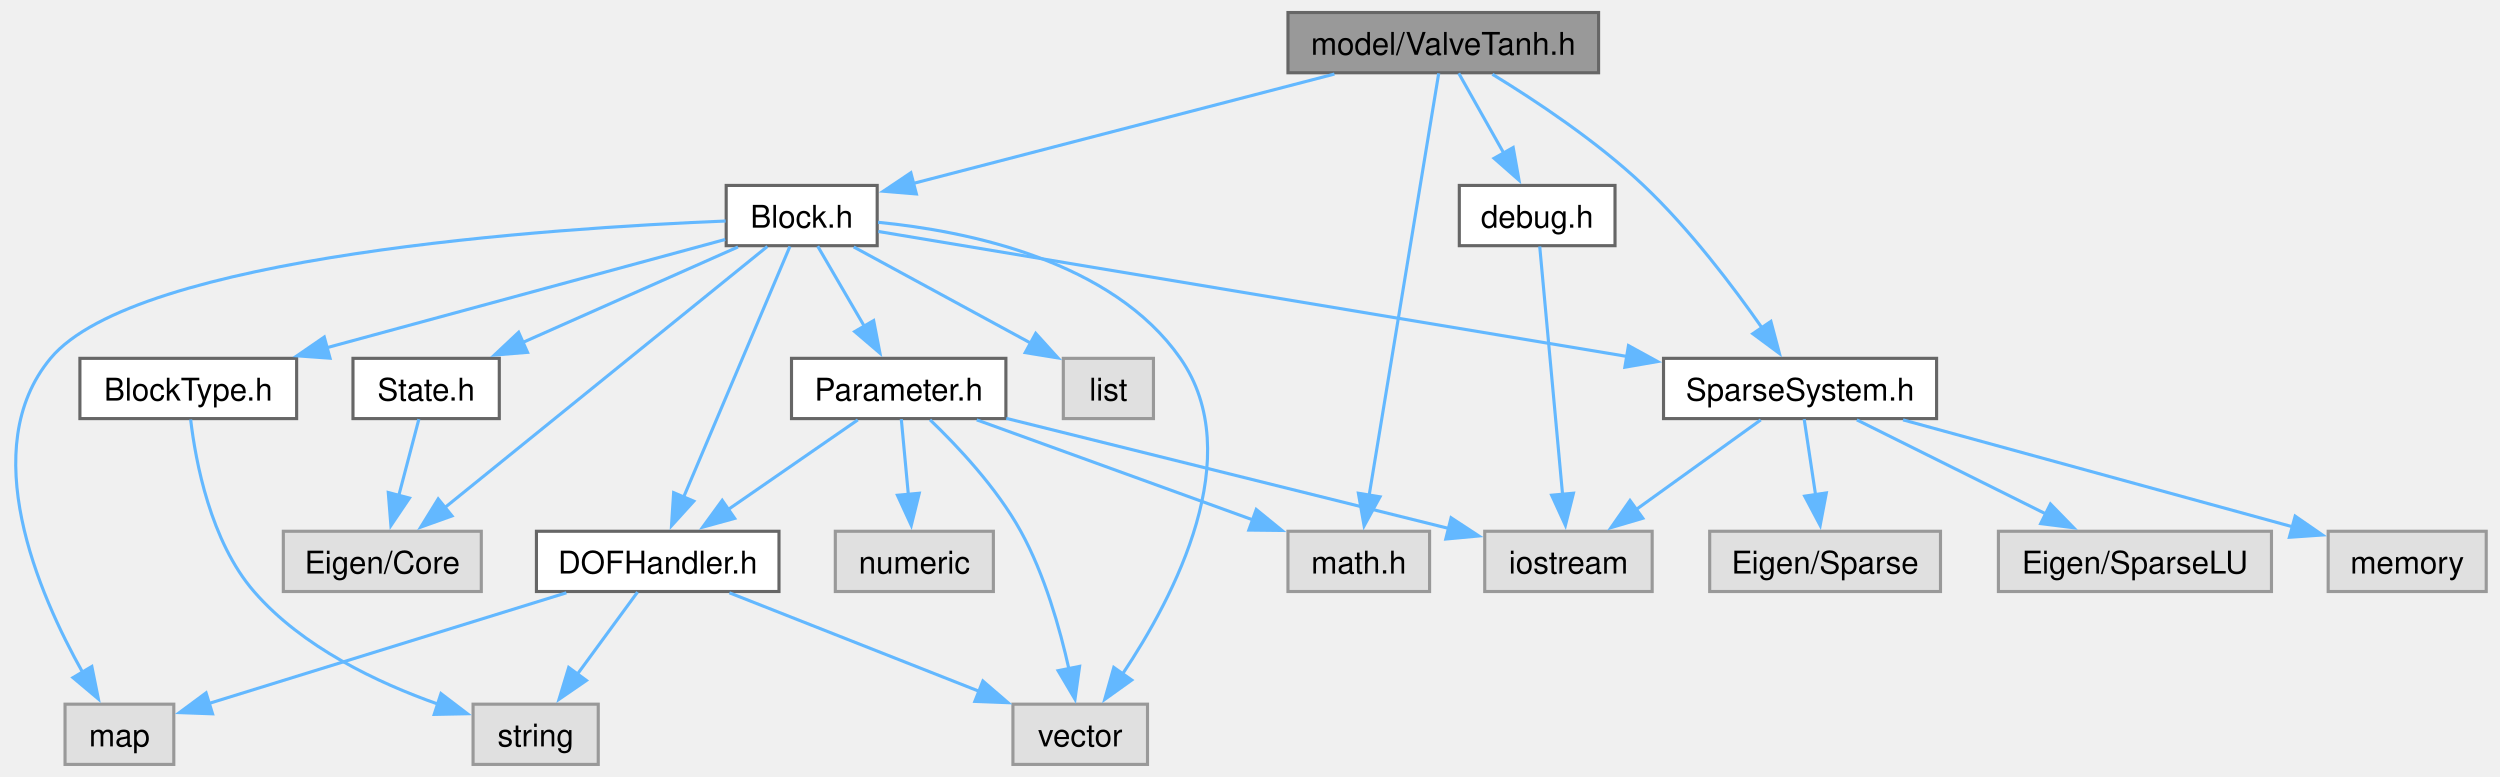
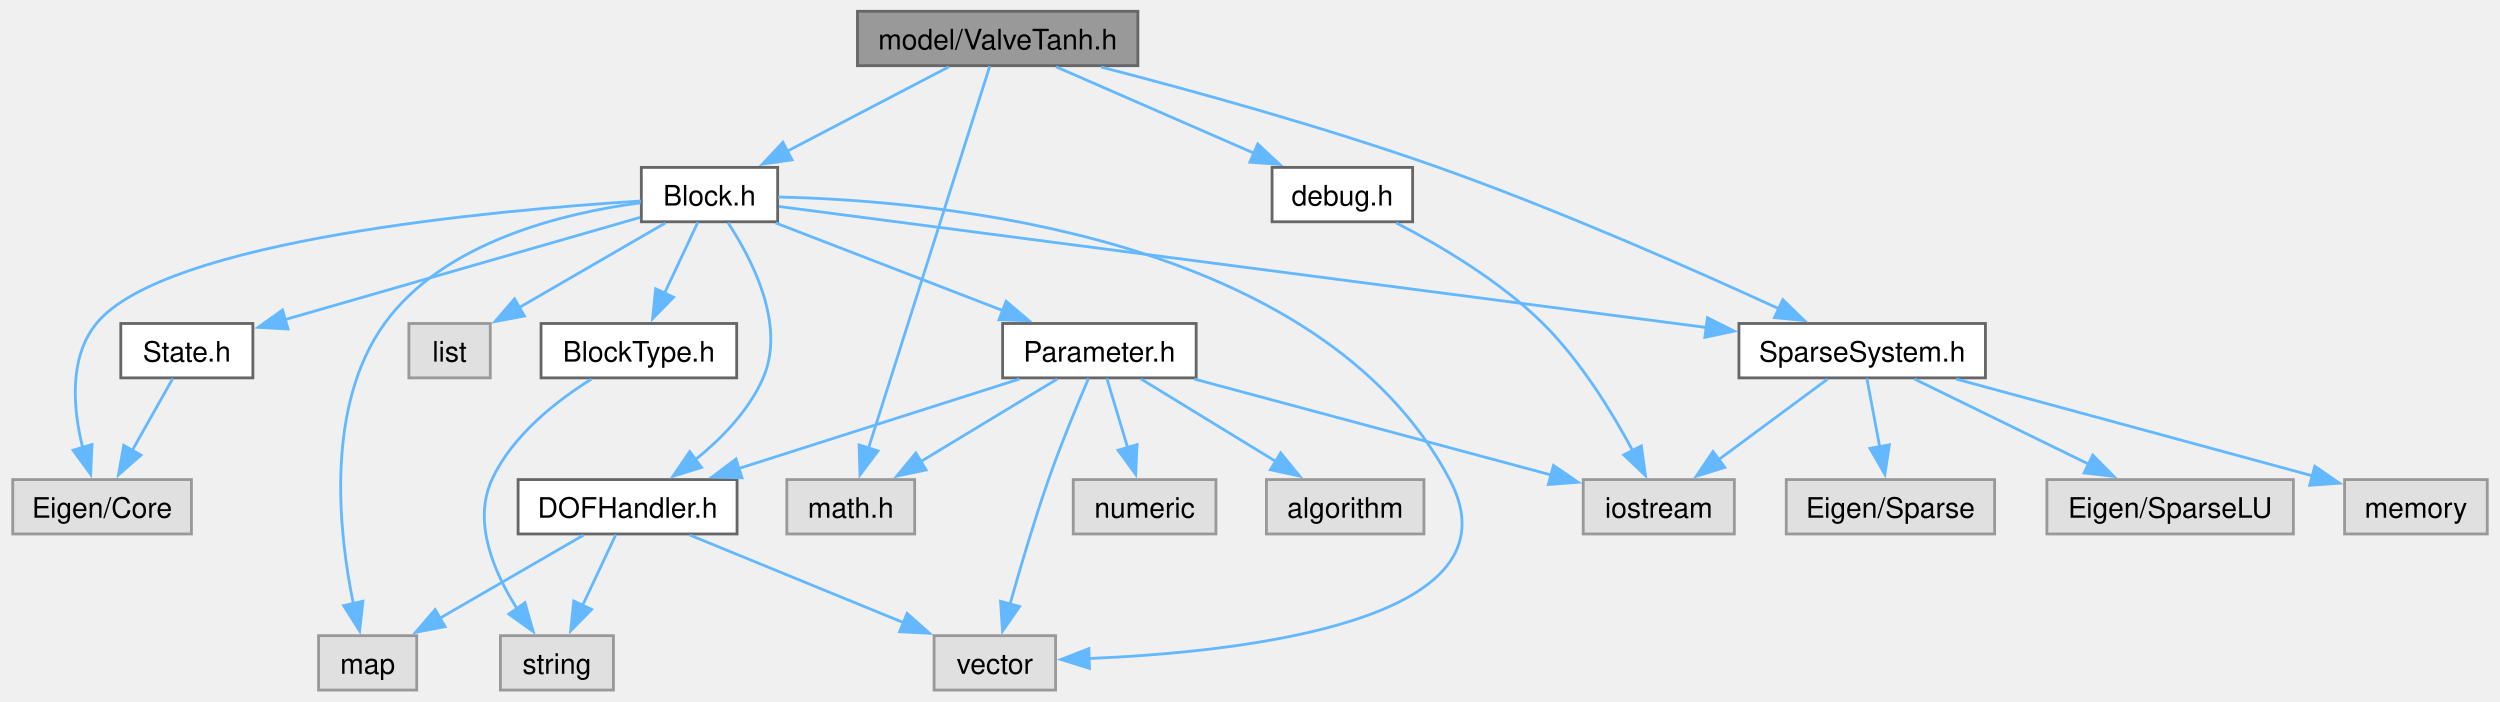
- <svg xmlns="http://www.w3.org/2000/svg" xmlns:xlink="http://www.w3.org/1999/xlink" width="798pt" height="248pt" viewBox="0.00 0.00 798.00 248.25">
+ <svg xmlns="http://www.w3.org/2000/svg" xmlns:xlink="http://www.w3.org/1999/xlink" width="884pt" height="248pt" viewBox="0.00 0.00 883.88 248.25">
  <g id="graph0" class="graph" transform="scale(1 1) rotate(0) translate(4 244.25)">
    <g id="Node000001" class="node">
      <g id="a_Node000001">
        <a xlink:title="model::ValveTanh source file">
-           <polygon fill="#999999" stroke="#666666" points="506.38,-240.25 407.13,-240.25 407.13,-221 506.38,-221 506.38,-240.25" />
-           <text text-anchor="middle" x="456.75" y="-226.75" font-family="Helvetica,sans-Serif" font-size="10.00">model/ValveTanh.h</text>
+           <polygon fill="#999999" stroke="#666666" points="398.25,-240.25 299,-240.25 299,-221 398.25,-221 398.25,-240.25" />
+           <text text-anchor="middle" x="348.62" y="-226.75" font-family="Helvetica,sans-Serif" font-size="10.00">model/ValveTanh.h</text>
        </a>
      </g>
    </g>
    <g id="Node000002" class="node">
      <g id="a_Node000002">
        <a xlink:title=" ">
-           <polygon fill="#e0e0e0" stroke="#999999" points="452.38,-74.5 407.13,-74.5 407.13,-55.25 452.38,-55.25 452.38,-74.5" />
-           <text text-anchor="middle" x="429.75" y="-61" font-family="Helvetica,sans-Serif" font-size="10.00">math.h</text>
+           <polygon fill="#e0e0e0" stroke="#999999" points="319.25,-74.5 274,-74.5 274,-55.25 319.25,-55.25 319.25,-74.5" />
+           <text text-anchor="middle" x="296.62" y="-61" font-family="Helvetica,sans-Serif" font-size="10.00">math.h</text>
        </a>
      </g>
    </g>
    <g id="edge1_Node000001_Node000002" class="edge">
      <g id="a_edge1_Node000001_Node000002">
        <a xlink:title=" ">
-           <path fill="none" stroke="#63b8ff" d="M455.3,-220.82C451.11,-195.39 438.9,-121.35 433.01,-85.62" />
-           <polygon fill="#63b8ff" stroke="#63b8ff" points="436.54,-85.51 431.46,-76.22 429.63,-86.65 436.54,-85.51" />
+           <path fill="none" stroke="#63b8ff" d="M345.83,-220.82C337.75,-195.39 314.24,-121.35 302.9,-85.62" />
+           <polygon fill="#63b8ff" stroke="#63b8ff" points="306.26,-84.64 299.89,-76.16 299.58,-86.76 306.26,-84.64" />
        </a>
      </g>
    </g>
    <g id="Node000003" class="node">
      <g id="a_Node000003">
        <a xlink:href="_block_8h.html" target="_top" xlink:title="model::Block source file">
-           <polygon fill="white" stroke="#666666" points="275.88,-185 227.63,-185 227.63,-165.75 275.88,-165.75 275.88,-185" />
-           <text text-anchor="middle" x="251.75" y="-171.5" font-family="Helvetica,sans-Serif" font-size="10.00">Block.h</text>
+           <polygon fill="white" stroke="#666666" points="270.75,-185 222.5,-185 222.5,-165.75 270.75,-165.75 270.75,-185" />
+           <text text-anchor="middle" x="246.62" y="-171.5" font-family="Helvetica,sans-Serif" font-size="10.00">Block.h</text>
        </a>
      </g>
    </g>
    <g id="edge2_Node000001_Node000003" class="edge">
      <g id="a_edge2_Node000001_Node000003">
        <a xlink:title=" ">
-           <path fill="none" stroke="#63b8ff" d="M421.98,-220.59C384.5,-210.86 325.16,-195.44 287.36,-185.63" />
-           <polygon fill="#63b8ff" stroke="#63b8ff" points="288.4,-182.28 277.84,-183.15 286.64,-189.05 288.4,-182.28" />
-         </a>
-       </g>
-     </g>
-     <g id="Node000014" class="node">
-       <g id="a_Node000014">
+           <path fill="none" stroke="#63b8ff" d="M331.32,-220.59C315.64,-212.41 292.27,-200.21 274.05,-190.69" />
+           <polygon fill="#63b8ff" stroke="#63b8ff" points="275.84,-187.68 265.35,-186.15 272.6,-193.88 275.84,-187.68" />
+         </a>
+       </g>
+     </g>
+     <g id="Node000015" class="node">
+       <g id="a_Node000015">
        <a xlink:href="_sparse_system_8h.html" target="_top" xlink:title="SparseSystem source file.">
-           <polygon fill="white" stroke="#666666" points="614.38,-129.75 527.13,-129.75 527.13,-110.5 614.38,-110.5 614.38,-129.75" />
-           <text text-anchor="middle" x="570.75" y="-116.25" font-family="Helvetica,sans-Serif" font-size="10.00">SparseSystem.h</text>
-         </a>
-       </g>
-     </g>
-     <g id="edge26_Node000001_Node000014" class="edge">
-       <g id="a_edge26_Node000001_Node000014">
-         <a xlink:title=" ">
-           <path fill="none" stroke="#63b8ff" d="M472.45,-220.52C486.04,-212.23 505.8,-199.15 520.75,-185 535.42,-171.12 549.35,-152.74 558.76,-139.26" />
-           <polygon fill="#63b8ff" stroke="#63b8ff" points="561.44,-141.55 564.16,-131.32 555.65,-137.62 561.44,-141.55" />
-         </a>
-       </g>
-     </g>
-     <g id="Node000019" class="node">
-       <g id="a_Node000019">
+           <polygon fill="white" stroke="#666666" points="698.25,-129.75 611,-129.75 611,-110.5 698.25,-110.5 698.25,-129.75" />
+           <text text-anchor="middle" x="654.62" y="-116.25" font-family="Helvetica,sans-Serif" font-size="10.00">SparseSystem.h</text>
+         </a>
+       </g>
+     </g>
+     <g id="edge27_Node000001_Node000015" class="edge">
+       <g id="a_edge27_Node000001_Node000015">
+         <a xlink:title=" ">
+           <path fill="none" stroke="#63b8ff" d="M385.28,-220.51C417.15,-212.27 464.4,-199.26 504.62,-185 547.39,-169.84 595.42,-148.62 625.35,-134.87" />
+           <polygon fill="#63b8ff" stroke="#63b8ff" points="626.53,-138.18 634.14,-130.81 623.59,-131.83 626.53,-138.18" />
+         </a>
+       </g>
+     </g>
+     <g id="Node000020" class="node">
+       <g id="a_Node000020">
        <a xlink:href="debug_8h.html" target="_top" xlink:title="DEBUG_MSG source file.">
-           <polygon fill="white" stroke="#666666" points="511.63,-185 461.88,-185 461.88,-165.75 511.63,-165.75 511.63,-185" />
-           <text text-anchor="middle" x="486.75" y="-171.5" font-family="Helvetica,sans-Serif" font-size="10.00">debug.h</text>
-         </a>
-       </g>
-     </g>
-     <g id="edge27_Node000001_Node000019" class="edge">
-       <g id="a_edge27_Node000001_Node000019">
-         <a xlink:title=" ">
-           <path fill="none" stroke="#63b8ff" d="M461.7,-220.83C465.63,-213.86 471.26,-203.87 476.19,-195.12" />
-           <polygon fill="#63b8ff" stroke="#63b8ff" points="479.09,-197.11 480.95,-186.68 472.99,-193.67 479.09,-197.11" />
+           <polygon fill="white" stroke="#666666" points="495.5,-185 445.75,-185 445.75,-165.75 495.5,-165.75 495.5,-185" />
+           <text text-anchor="middle" x="470.62" y="-171.5" font-family="Helvetica,sans-Serif" font-size="10.00">debug.h</text>
+         </a>
+       </g>
+     </g>
+     <g id="edge28_Node000001_Node000020" class="edge">
+       <g id="a_edge28_Node000001_Node000020">
+         <a xlink:title=" ">
+           <path fill="none" stroke="#63b8ff" d="M369.32,-220.59C388.51,-212.22 417.34,-199.63 439.34,-190.03" />
+           <polygon fill="#63b8ff" stroke="#63b8ff" points="440.68,-193.27 448.44,-186.06 437.88,-186.85 440.68,-193.27" />
        </a>
      </g>
    </g>
    <g id="Node000004" class="node">
      <g id="a_Node000004">
        <a xlink:title=" ">
-           <polygon fill="#e0e0e0" stroke="#999999" points="149.38,-74.5 86.13,-74.5 86.13,-55.25 149.38,-55.25 149.38,-74.5" />
-           <text text-anchor="middle" x="117.75" y="-61" font-family="Helvetica,sans-Serif" font-size="10.00">Eigen/Core</text>
+           <polygon fill="#e0e0e0" stroke="#999999" points="63.25,-74.5 0,-74.5 0,-55.25 63.25,-55.25 63.25,-74.5" />
+           <text text-anchor="middle" x="31.62" y="-61" font-family="Helvetica,sans-Serif" font-size="10.00">Eigen/Core</text>
        </a>
      </g>
    </g>
    <g id="edge3_Node000003_Node000004" class="edge">
      <g id="a_edge3_Node000003_Node000004">
        <a xlink:title=" ">
-           <path fill="none" stroke="#63b8ff" d="M240.79,-165.5C218.21,-147.22 166.26,-105.15 137.61,-81.96" />
-           <polygon fill="#63b8ff" stroke="#63b8ff" points="140.02,-79.4 130.04,-75.83 135.61,-84.84 140.02,-79.4" />
+           <path fill="none" stroke="#63b8ff" d="M222.35,-173.11C170.93,-169.87 53.75,-159.34 29.62,-129.75 19.76,-117.65 21.35,-99.54 24.78,-85.69" />
+           <polygon fill="#63b8ff" stroke="#63b8ff" points="28.06,-86.91 27.59,-76.33 21.36,-84.9 28.06,-86.91" />
        </a>
      </g>
    </g>
    <g id="Node000005" class="node">
      <g id="a_Node000005">
        <a xlink:title=" ">
-           <polygon fill="#e0e0e0" stroke="#999999" points="364.15,-129.75 335.35,-129.75 335.35,-110.5 364.15,-110.5 364.15,-129.75" />
-           <text text-anchor="middle" x="349.75" y="-116.25" font-family="Helvetica,sans-Serif" font-size="10.00">list</text>
+           <polygon fill="#e0e0e0" stroke="#999999" points="169.03,-129.75 140.22,-129.75 140.22,-110.5 169.03,-110.5 169.03,-129.75" />
+           <text text-anchor="middle" x="154.62" y="-116.25" font-family="Helvetica,sans-Serif" font-size="10.00">list</text>
        </a>
      </g>
    </g>
    <g id="edge4_Node000003_Node000005" class="edge">
      <g id="a_edge4_Node000003_Node000005">
        <a xlink:title=" ">
-           <path fill="none" stroke="#63b8ff" d="M268.38,-165.34C283.99,-156.86 307.54,-144.06 325.29,-134.42" />
-           <polygon fill="#63b8ff" stroke="#63b8ff" points="326.53,-137.73 333.64,-129.88 323.18,-131.58 326.53,-137.73" />
+           <path fill="none" stroke="#63b8ff" d="M231.02,-165.34C216.75,-157.09 195.43,-144.74 178.93,-135.2" />
+           <polygon fill="#63b8ff" stroke="#63b8ff" points="181.11,-132.41 170.7,-130.43 177.61,-138.47 181.11,-132.41" />
        </a>
      </g>
    </g>
    <g id="Node000006" class="node">
      <g id="a_Node000006">
        <a xlink:title=" ">
-           <polygon fill="#e0e0e0" stroke="#999999" points="51.13,-19.25 16.38,-19.25 16.38,0 51.13,0 51.13,-19.25" />
-           <text text-anchor="middle" x="33.75" y="-5.75" font-family="Helvetica,sans-Serif" font-size="10.00">map</text>
+           <polygon fill="#e0e0e0" stroke="#999999" points="143,-19.25 108.25,-19.25 108.25,0 143,0 143,-19.25" />
+           <text text-anchor="middle" x="125.62" y="-5.75" font-family="Helvetica,sans-Serif" font-size="10.00">map</text>
        </a>
      </g>
    </g>
    <g id="edge5_Node000003_Node000006" class="edge">
      <g id="a_edge5_Node000003_Node000006">
        <a xlink:title=" ">
-           <path fill="none" stroke="#63b8ff" d="M227.46,-173.63C172.06,-171.38 39.04,-162.59 11.75,-129.75 -12.13,-101.02 7.72,-54.81 22.11,-29.21" />
-           <polygon fill="#63b8ff" stroke="#63b8ff" points="24.94,-31.3 27.03,-20.91 18.92,-27.73 24.94,-31.3" />
+           <path fill="none" stroke="#63b8ff" d="M222.18,-172.46C195.12,-168.9 152.56,-158.74 131.62,-129.75 110.57,-100.6 115.32,-56.18 120.55,-30.62" />
+           <polygon fill="#63b8ff" stroke="#63b8ff" points="123.95,-31.45 122.79,-20.92 117.13,-29.88 123.95,-31.45" />
        </a>
      </g>
    </g>
    <g id="Node000007" class="node">
      <g id="a_Node000007">
        <a xlink:title=" ">
-           <polygon fill="#e0e0e0" stroke="#999999" points="362.25,-19.25 319.25,-19.25 319.25,0 362.25,0 362.25,-19.25" />
-           <text text-anchor="middle" x="340.75" y="-5.75" font-family="Helvetica,sans-Serif" font-size="10.00">vector</text>
+           <polygon fill="#e0e0e0" stroke="#999999" points="369.12,-19.25 326.12,-19.25 326.12,0 369.12,0 369.12,-19.25" />
+           <text text-anchor="middle" x="347.62" y="-5.75" font-family="Helvetica,sans-Serif" font-size="10.00">vector</text>
        </a>
      </g>
    </g>
    <g id="edge6_Node000003_Node000007" class="edge">
      <g id="a_edge6_Node000003_Node000007">
        <a xlink:title=" ">
-           <path fill="none" stroke="#63b8ff" d="M276.17,-173.22C304.77,-170.41 350.99,-160.98 372.75,-129.75 394.39,-98.7 370.9,-53.74 354.27,-28.88" />
-           <polygon fill="#63b8ff" stroke="#63b8ff" points="357.21,-26.96 348.59,-20.79 351.48,-30.99 357.21,-26.96" />
+           <path fill="none" stroke="#63b8ff" d="M270.96,-174.51C326.79,-173.3 462.8,-161.23 508.62,-74.5 535.13,-24.34 435.13,-13.42 380.69,-11.15" />
+           <polygon fill="#63b8ff" stroke="#63b8ff" points="381.13,-7.66 371.02,-10.82 380.9,-14.66 381.13,-7.66" />
        </a>
      </g>
    </g>
    <g id="Node000008" class="node">
      <g id="a_Node000008">
        <a xlink:href="_block_type_8h.html" target="_top" xlink:title="Specifies the types of blocks and their parameters.">
-           <polygon fill="white" stroke="#666666" points="90.38,-129.75 21.13,-129.75 21.13,-110.5 90.38,-110.5 90.38,-129.75" />
-           <text text-anchor="middle" x="55.75" y="-116.25" font-family="Helvetica,sans-Serif" font-size="10.00">BlockType.h</text>
+           <polygon fill="white" stroke="#666666" points="256.25,-129.75 187,-129.75 187,-110.5 256.25,-110.5 256.25,-129.75" />
+           <text text-anchor="middle" x="221.62" y="-116.25" font-family="Helvetica,sans-Serif" font-size="10.00">BlockType.h</text>
        </a>
      </g>
    </g>
    <g id="edge7_Node000003_Node000008" class="edge">
      <g id="a_edge7_Node000003_Node000008">
        <a xlink:title=" ">
-           <path fill="none" stroke="#63b8ff" d="M227.32,-167.74C195.5,-159.09 139.28,-143.82 99.9,-133.12" />
-           <polygon fill="#63b8ff" stroke="#63b8ff" points="101.05,-129.8 90.48,-130.56 99.21,-136.56 101.05,-129.8" />
+           <path fill="none" stroke="#63b8ff" d="M242.5,-165.58C239.3,-158.76 234.74,-149.06 230.7,-140.45" />
+           <polygon fill="#63b8ff" stroke="#63b8ff" points="233.9,-139.04 226.49,-131.48 227.57,-142.02 233.9,-139.04" />
        </a>
      </g>
    </g>
    <g id="Node000010" class="node">
      <g id="a_Node000010">
        <a xlink:href="_d_o_f_handler_8h.html" target="_top" xlink:title="model::DOFHandler source file">
-           <polygon fill="white" stroke="#666666" points="244.5,-74.5 167,-74.5 167,-55.25 244.5,-55.25 244.5,-74.5" />
-           <text text-anchor="middle" x="205.75" y="-61" font-family="Helvetica,sans-Serif" font-size="10.00">DOFHandler.h</text>
+           <polygon fill="white" stroke="#666666" points="256.38,-74.5 178.88,-74.5 178.88,-55.25 256.38,-55.25 256.38,-74.5" />
+           <text text-anchor="middle" x="217.62" y="-61" font-family="Helvetica,sans-Serif" font-size="10.00">DOFHandler.h</text>
        </a>
      </g>
    </g>
    <g id="edge9_Node000003_Node000010" class="edge">
      <g id="a_edge9_Node000003_Node000010">
        <a xlink:title=" ">
-           <path fill="none" stroke="#63b8ff" d="M247.99,-165.5C240.61,-148.09 224.09,-109.12 214.03,-85.41" />
-           <polygon fill="#63b8ff" stroke="#63b8ff" points="217.28,-84.11 210.16,-76.27 210.84,-86.84 217.28,-84.11" />
+           <path fill="none" stroke="#63b8ff" d="M253.13,-165.46C261.45,-152.89 273.85,-129.38 265.62,-110.5 260.58,-98.92 250.89,-88.99 241.52,-81.46" />
+           <polygon fill="#63b8ff" stroke="#63b8ff" points="243.79,-78.79 233.67,-75.66 239.63,-84.42 243.79,-78.79" />
        </a>
      </g>
    </g>
    <g id="Node000011" class="node">
      <g id="a_Node000011">
        <a xlink:href="_parameter_8h.html" target="_top" xlink:title="model::Parameter source file">
-           <polygon fill="white" stroke="#666666" points="317,-129.75 248.5,-129.75 248.5,-110.5 317,-110.5 317,-129.75" />
-           <text text-anchor="middle" x="282.75" y="-116.25" font-family="Helvetica,sans-Serif" font-size="10.00">Parameter.h</text>
+           <polygon fill="white" stroke="#666666" points="418.88,-129.75 350.38,-129.75 350.38,-110.5 418.88,-110.5 418.88,-129.75" />
+           <text text-anchor="middle" x="384.62" y="-116.25" font-family="Helvetica,sans-Serif" font-size="10.00">Parameter.h</text>
        </a>
      </g>
    </g>
    <g id="edge13_Node000003_Node000011" class="edge">
      <g id="a_edge13_Node000003_Node000011">
        <a xlink:title=" ">
-           <path fill="none" stroke="#63b8ff" d="M256.87,-165.58C260.93,-158.61 266.75,-148.62 271.84,-139.87" />
-           <polygon fill="#63b8ff" stroke="#63b8ff" points="274.75,-141.82 276.76,-131.42 268.7,-138.3 274.75,-141.82" />
-         </a>
-       </g>
-     </g>
-     <g id="edge19_Node000003_Node000014" class="edge">
-       <g id="a_edge19_Node000003_Node000014">
-         <a xlink:title=" ">
-           <path fill="none" stroke="#63b8ff" d="M276.25,-170.28C327.11,-161.8 445.23,-142.08 515.45,-130.36" />
-           <polygon fill="#63b8ff" stroke="#63b8ff" points="515.93,-133.82 525.22,-128.73 514.78,-126.92 515.93,-133.82" />
+           <path fill="none" stroke="#63b8ff" d="M270.03,-165.34C292.14,-156.81 325.54,-143.92 350.59,-134.26" />
+           <polygon fill="#63b8ff" stroke="#63b8ff" points="351.62,-137.61 359.69,-130.75 349.1,-131.08 351.62,-137.61" />
+         </a>
+       </g>
+     </g>
+     <g id="edge20_Node000003_Node000015" class="edge">
+       <g id="a_edge20_Node000003_Node000015">
+         <a xlink:title=" ">
+           <path fill="none" stroke="#63b8ff" d="M271.23,-171.16C335.52,-162.77 509.74,-140.03 599.51,-128.32" />
+           <polygon fill="#63b8ff" stroke="#63b8ff" points="599.85,-131.8 609.31,-127.04 598.94,-124.86 599.85,-131.8" />
+         </a>
+       </g>
+     </g>
+     <g id="Node000019" class="node">
+       <g id="a_Node000019">
+         <a xlink:href="_state_8h.html" target="_top" xlink:title="State source file.">
+           <polygon fill="white" stroke="#666666" points="85,-129.75 38.25,-129.75 38.25,-110.5 85,-110.5 85,-129.75" />
+           <text text-anchor="middle" x="61.62" y="-116.25" font-family="Helvetica,sans-Serif" font-size="10.00">State.h</text>
+         </a>
+       </g>
+     </g>
+     <g id="edge25_Node000003_Node000019" class="edge">
+       <g id="a_edge25_Node000003_Node000019">
+         <a xlink:title=" ">
+           <path fill="none" stroke="#63b8ff" d="M222.06,-167.3C189.72,-158 132.71,-141.59 96.08,-131.04" />
+           <polygon fill="#63b8ff" stroke="#63b8ff" points="97.45,-127.79 86.87,-128.39 95.51,-134.52 97.45,-127.79" />
+         </a>
+       </g>
+     </g>
+     <g id="Node000009" class="node">
+       <g id="a_Node000009">
+         <a xlink:title=" ">
+           <polygon fill="#e0e0e0" stroke="#999999" points="212.62,-19.25 172.62,-19.25 172.62,0 212.62,0 212.62,-19.25" />
+           <text text-anchor="middle" x="192.62" y="-5.75" font-family="Helvetica,sans-Serif" font-size="10.00">string</text>
+         </a>
+       </g>
+     </g>
+     <g id="edge8_Node000008_Node000009" class="edge">
+       <g id="a_edge8_Node000008_Node000009">
+         <a xlink:title=" ">
+           <path fill="none" stroke="#63b8ff" d="M204.84,-110.07C192.55,-102.41 176.83,-90.17 169.62,-74.5 162.71,-59.46 170.31,-41.69 178.57,-28.72" />
+           <polygon fill="#63b8ff" stroke="#63b8ff" points="181.31,-30.92 184.21,-20.73 175.59,-26.89 181.31,-30.92" />
+         </a>
+       </g>
+     </g>
+     <g id="edge10_Node000010_Node000006" class="edge">
+       <g id="a_edge10_Node000010_Node000006">
+         <a xlink:title=" ">
+           <path fill="none" stroke="#63b8ff" d="M202.02,-54.84C188.01,-46.73 167.19,-34.68 150.82,-25.21" />
+           <polygon fill="#63b8ff" stroke="#63b8ff" points="153.03,-22.44 142.62,-20.46 149.52,-28.5 153.03,-22.44" />
+         </a>
+       </g>
+     </g>
+     <g id="edge12_Node000010_Node000007" class="edge">
+       <g id="a_edge12_Node000010_Node000007">
+         <a xlink:title=" ">
+           <path fill="none" stroke="#63b8ff" d="M239.68,-54.84C260.44,-46.34 291.78,-33.5 315.36,-23.84" />
+           <polygon fill="#63b8ff" stroke="#63b8ff" points="316.57,-27.13 324.5,-20.1 313.92,-20.65 316.57,-27.13" />
+         </a>
+       </g>
+     </g>
+     <g id="edge11_Node000010_Node000009" class="edge">
+       <g id="a_edge11_Node000010_Node000009">
+         <a xlink:title=" ">
+           <path fill="none" stroke="#63b8ff" d="M213.5,-55.08C210.3,-48.26 205.74,-38.56 201.7,-29.95" />
+           <polygon fill="#63b8ff" stroke="#63b8ff" points="204.9,-28.54 197.49,-20.98 198.57,-31.52 204.9,-28.54" />
+         </a>
+       </g>
+     </g>
+     <g id="edge14_Node000011_Node000002" class="edge">
+       <g id="a_edge14_Node000011_Node000002">
+         <a xlink:title=" ">
+           <path fill="none" stroke="#63b8ff" d="M369.7,-110.09C356.42,-102.06 336.76,-90.16 321.17,-80.73" />
+           <polygon fill="#63b8ff" stroke="#63b8ff" points="323.29,-77.92 312.92,-75.74 319.66,-83.91 323.29,-77.92" />
+         </a>
+       </g>
+     </g>
+     <g id="edge17_Node000011_Node000007" class="edge">
+       <g id="a_edge17_Node000011_Node000007">
+         <a xlink:title=" ">
+           <path fill="none" stroke="#63b8ff" d="M380.79,-110.33C376.96,-101.39 371.04,-87.12 366.62,-74.5 361.48,-59.77 356.48,-42.83 352.9,-30.09" />
+           <polygon fill="#63b8ff" stroke="#63b8ff" points="356.38,-29.56 350.35,-20.85 349.64,-31.42 356.38,-29.56" />
+         </a>
+       </g>
+     </g>
+     <g id="edge19_Node000011_Node000010" class="edge">
+       <g id="a_edge19_Node000011_Node000010">
+         <a xlink:title=" ">
+           <path fill="none" stroke="#63b8ff" d="M356.3,-110.09C328.95,-101.37 287.3,-88.09 256.79,-78.36" />
+           <polygon fill="#63b8ff" stroke="#63b8ff" points="258.13,-75.12 247.54,-75.41 256,-81.78 258.13,-75.12" />
+         </a>
+       </g>
+     </g>
+     <g id="Node000012" class="node">
+       <g id="a_Node000012">
+         <a xlink:title=" ">
+           <polygon fill="#e0e0e0" stroke="#999999" points="609.38,-74.5 555.88,-74.5 555.88,-55.25 609.38,-55.25 609.38,-74.5" />
+           <text text-anchor="middle" x="582.62" y="-61" font-family="Helvetica,sans-Serif" font-size="10.00">iostream</text>
+         </a>
+       </g>
+     </g>
+     <g id="edge15_Node000011_Node000012" class="edge">
+       <g id="a_edge15_Node000011_Node000012">
+         <a xlink:title=" ">
+           <path fill="none" stroke="#63b8ff" d="M418.21,-110.09C453.31,-100.65 508.26,-85.88 544.84,-76.04" />
+           <polygon fill="#63b8ff" stroke="#63b8ff" points="545.36,-79.52 554.1,-73.55 543.54,-72.76 545.36,-79.52" />
+         </a>
+       </g>
+     </g>
+     <g id="Node000013" class="node">
+       <g id="a_Node000013">
+         <a xlink:title=" ">
+           <polygon fill="#e0e0e0" stroke="#999999" points="425.88,-74.5 375.38,-74.5 375.38,-55.25 425.88,-55.25 425.88,-74.5" />
+           <text text-anchor="middle" x="400.62" y="-61" font-family="Helvetica,sans-Serif" font-size="10.00">numeric</text>
+         </a>
+       </g>
+     </g>
+     <g id="edge16_Node000011_Node000013" class="edge">
+       <g id="a_edge16_Node000011_Node000013">
+         <a xlink:title=" ">
+           <path fill="none" stroke="#63b8ff" d="M387.27,-110.33C389.27,-103.67 392.1,-94.24 394.64,-85.78" />
+           <polygon fill="#63b8ff" stroke="#63b8ff" points="397.96,-86.89 397.49,-76.31 391.26,-84.88 397.96,-86.89" />
+         </a>
+       </g>
+     </g>
+     <g id="Node000014" class="node">
+       <g id="a_Node000014">
+         <a xlink:title=" ">
+           <polygon fill="#e0e0e0" stroke="#999999" points="499.5,-74.5 443.75,-74.5 443.75,-55.25 499.5,-55.25 499.5,-74.5" />
+           <text text-anchor="middle" x="471.62" y="-61" font-family="Helvetica,sans-Serif" font-size="10.00">algorithm</text>
+         </a>
+       </g>
+     </g>
+     <g id="edge18_Node000011_Node000014" class="edge">
+       <g id="a_edge18_Node000011_Node000014">
+         <a xlink:title=" ">
+           <path fill="none" stroke="#63b8ff" d="M399.38,-110.09C412.51,-102.06 431.95,-90.16 447.36,-80.73" />
+           <polygon fill="#63b8ff" stroke="#63b8ff" points="448.8,-83.95 455.5,-75.74 445.15,-77.98 448.8,-83.95" />
+         </a>
+       </g>
+     </g>
+     <g id="edge23_Node000015_Node000012" class="edge">
+       <g id="a_edge23_Node000015_Node000012">
+         <a xlink:title=" ">
+           <path fill="none" stroke="#63b8ff" d="M642.41,-110.09C631.8,-102.24 616.19,-90.7 603.58,-81.37" />
+           <polygon fill="#63b8ff" stroke="#63b8ff" points="606,-78.81 595.88,-75.67 601.83,-84.44 606,-78.81" />
+         </a>
+       </g>
+     </g>
+     <g id="Node000016" class="node">
+       <g id="a_Node000016">
+         <a xlink:title=" ">
+           <polygon fill="#e0e0e0" stroke="#999999" points="701.5,-74.5 627.75,-74.5 627.75,-55.25 701.5,-55.25 701.5,-74.5" />
+           <text text-anchor="middle" x="664.62" y="-61" font-family="Helvetica,sans-Serif" font-size="10.00">Eigen/Sparse</text>
+         </a>
+       </g>
+     </g>
+     <g id="edge21_Node000015_Node000016" class="edge">
+       <g id="a_edge21_Node000015_Node000016">
+         <a xlink:title=" ">
+           <path fill="none" stroke="#63b8ff" d="M656.28,-110.33C657.51,-103.74 659.26,-94.46 660.83,-86.07" />
+           <polygon fill="#63b8ff" stroke="#63b8ff" points="664.25,-86.82 662.66,-76.35 657.37,-85.53 664.25,-86.82" />
+         </a>
+       </g>
+     </g>
+     <g id="Node000017" class="node">
+       <g id="a_Node000017">
+         <a xlink:title=" ">
+           <polygon fill="#e0e0e0" stroke="#999999" points="807.25,-74.5 720,-74.5 720,-55.25 807.25,-55.25 807.25,-74.5" />
+           <text text-anchor="middle" x="763.62" y="-61" font-family="Helvetica,sans-Serif" font-size="10.00">Eigen/SparseLU</text>
+         </a>
+       </g>
+     </g>
+     <g id="edge22_Node000015_Node000017" class="edge">
+       <g id="a_edge22_Node000015_Node000017">
+         <a xlink:title=" ">
+           <path fill="none" stroke="#63b8ff" d="M673.12,-110.09C690.03,-101.83 715.31,-89.48 734.86,-79.93" />
+           <polygon fill="#63b8ff" stroke="#63b8ff" points="736.24,-83.15 743.68,-75.62 733.16,-76.86 736.24,-83.15" />
        </a>
      </g>
    </g>
    <g id="Node000018" class="node">
      <g id="a_Node000018">
-         <a xlink:href="_state_8h.html" target="_top" xlink:title="State source file.">
-           <polygon fill="white" stroke="#666666" points="155.13,-129.75 108.38,-129.75 108.38,-110.5 155.13,-110.5 155.13,-129.75" />
-           <text text-anchor="middle" x="131.75" y="-116.25" font-family="Helvetica,sans-Serif" font-size="10.00">State.h</text>
-         </a>
-       </g>
-     </g>
-     <g id="edge24_Node000003_Node000018" class="edge">
-       <g id="a_edge24_Node000003_Node000018">
-         <a xlink:title=" ">
-           <path fill="none" stroke="#63b8ff" d="M231.39,-165.34C212.52,-156.97 184.16,-144.38 162.52,-134.78" />
-           <polygon fill="#63b8ff" stroke="#63b8ff" points="164.15,-131.67 153.59,-130.82 161.31,-138.07 164.15,-131.67" />
-         </a>
-       </g>
-     </g>
-     <g id="Node000009" class="node">
-       <g id="a_Node000009">
-         <a xlink:title=" ">
-           <polygon fill="#e0e0e0" stroke="#999999" points="186.75,-19.25 146.75,-19.25 146.75,0 186.75,0 186.75,-19.25" />
-           <text text-anchor="middle" x="166.75" y="-5.75" font-family="Helvetica,sans-Serif" font-size="10.00">string</text>
-         </a>
-       </g>
-     </g>
-     <g id="edge8_Node000008_Node000009" class="edge">
-       <g id="a_edge8_Node000008_Node000009">
-         <a xlink:title=" ">
-           <path fill="none" stroke="#63b8ff" d="M56.51,-110.22C58.09,-96.82 62.84,-71.31 76.75,-55.25 92.12,-37.51 116.21,-26.09 135.59,-19.25" />
-           <polygon fill="#63b8ff" stroke="#63b8ff" points="136.5,-22.63 144.93,-16.2 134.33,-15.98 136.5,-22.63" />
-         </a>
-       </g>
-     </g>
-     <g id="edge10_Node000010_Node000006" class="edge">
-       <g id="a_edge10_Node000010_Node000006">
-         <a xlink:title=" ">
-           <path fill="none" stroke="#63b8ff" d="M176.57,-54.84C144.65,-44.96 93.81,-29.22 62.19,-19.43" />
-           <polygon fill="#63b8ff" stroke="#63b8ff" points="63.51,-16.17 52.92,-16.56 61.44,-22.86 63.51,-16.17" />
-         </a>
-       </g>
-     </g>
-     <g id="edge12_Node000010_Node000007" class="edge">
-       <g id="a_edge12_Node000010_Node000007">
-         <a xlink:title=" ">
-           <path fill="none" stroke="#63b8ff" d="M228.65,-54.84C250.57,-46.2 283.85,-33.07 308.46,-23.36" />
-           <polygon fill="#63b8ff" stroke="#63b8ff" points="309.65,-26.65 317.67,-19.73 307.08,-20.14 309.65,-26.65" />
-         </a>
-       </g>
-     </g>
-     <g id="edge11_Node000010_Node000009" class="edge">
-       <g id="a_edge11_Node000010_Node000009">
-         <a xlink:title=" ">
-           <path fill="none" stroke="#63b8ff" d="M199.31,-55.08C194.09,-47.96 186.56,-37.68 180.06,-28.8" />
-           <polygon fill="#63b8ff" stroke="#63b8ff" points="182.96,-26.83 174.23,-20.83 177.31,-30.97 182.96,-26.83" />
-         </a>
-       </g>
-     </g>
-     <g id="edge14_Node000011_Node000002" class="edge">
-       <g id="a_edge14_Node000011_Node000002">
-         <a xlink:title=" ">
-           <path fill="none" stroke="#63b8ff" d="M307.69,-110.09C332.02,-101.28 369.21,-87.81 396.14,-78.05" />
-           <polygon fill="#63b8ff" stroke="#63b8ff" points="397,-81.46 405.21,-74.76 394.62,-74.88 397,-81.46" />
-         </a>
-       </g>
-     </g>
-     <g id="edge17_Node000011_Node000007" class="edge">
-       <g id="a_edge17_Node000011_Node000007">
-         <a xlink:title=" ">
-           <path fill="none" stroke="#63b8ff" d="M292.75,-110.13C301.54,-101.71 314.1,-88.38 321.75,-74.5 329.37,-60.68 334.26,-43.45 337.17,-30.37" />
-           <polygon fill="#63b8ff" stroke="#63b8ff" points="340.55,-31.33 339.08,-20.83 333.69,-29.95 340.55,-31.33" />
-         </a>
-       </g>
-     </g>
-     <g id="edge18_Node000011_Node000010" class="edge">
-       <g id="a_edge18_Node000011_Node000010">
-         <a xlink:title=" ">
-           <path fill="none" stroke="#63b8ff" d="M269.69,-110.09C258.3,-102.21 241.52,-90.61 228.01,-81.27" />
-           <polygon fill="#63b8ff" stroke="#63b8ff" points="230.34,-78.62 220.12,-75.81 226.36,-84.38 230.34,-78.62" />
-         </a>
-       </g>
-     </g>
-     <g id="Node000012" class="node">
-       <g id="a_Node000012">
-         <a xlink:title=" ">
-           <polygon fill="#e0e0e0" stroke="#999999" points="523.5,-74.5 470,-74.5 470,-55.25 523.5,-55.25 523.5,-74.5" />
-           <text text-anchor="middle" x="496.75" y="-61" font-family="Helvetica,sans-Serif" font-size="10.00">iostream</text>
-         </a>
-       </g>
-     </g>
-     <g id="edge15_Node000011_Node000012" class="edge">
-       <g id="a_edge15_Node000011_Node000012">
-         <a xlink:title=" ">
-           <path fill="none" stroke="#63b8ff" d="M317.13,-110.57C355.82,-100.94 418.49,-85.35 458.64,-75.36" />
-           <polygon fill="#63b8ff" stroke="#63b8ff" points="459.25,-78.81 468.11,-73 457.56,-72.02 459.25,-78.81" />
-         </a>
-       </g>
-     </g>
-     <g id="Node000013" class="node">
-       <g id="a_Node000013">
-         <a xlink:title=" ">
-           <polygon fill="#e0e0e0" stroke="#999999" points="313,-74.5 262.5,-74.5 262.5,-55.25 313,-55.25 313,-74.5" />
-           <text text-anchor="middle" x="287.75" y="-61" font-family="Helvetica,sans-Serif" font-size="10.00">numeric</text>
-         </a>
-       </g>
-     </g>
-     <g id="edge16_Node000011_Node000013" class="edge">
-       <g id="a_edge16_Node000011_Node000013">
-         <a xlink:title=" ">
-           <path fill="none" stroke="#63b8ff" d="M283.58,-110.33C284.2,-103.74 285.07,-94.46 285.85,-86.07" />
-           <polygon fill="#63b8ff" stroke="#63b8ff" points="289.32,-86.65 286.77,-76.37 282.35,-86 289.32,-86.65" />
-         </a>
-       </g>
-     </g>
-     <g id="edge22_Node000014_Node000012" class="edge">
-       <g id="a_edge22_Node000014_Node000012">
-         <a xlink:title=" ">
-           <path fill="none" stroke="#63b8ff" d="M558.2,-110.09C547.29,-102.24 531.25,-90.7 518.29,-81.37" />
-           <polygon fill="#63b8ff" stroke="#63b8ff" points="520.51,-78.66 510.35,-75.66 516.42,-84.34 520.51,-78.66" />
-         </a>
-       </g>
-     </g>
-     <g id="Node000015" class="node">
-       <g id="a_Node000015">
-         <a xlink:title=" ">
-           <polygon fill="#e0e0e0" stroke="#999999" points="615.63,-74.5 541.88,-74.5 541.88,-55.25 615.63,-55.25 615.63,-74.5" />
-           <text text-anchor="middle" x="578.75" y="-61" font-family="Helvetica,sans-Serif" font-size="10.00">Eigen/Sparse</text>
-         </a>
-       </g>
-     </g>
-     <g id="edge20_Node000014_Node000015" class="edge">
-       <g id="a_edge20_Node000014_Node000015">
-         <a xlink:title=" ">
-           <path fill="none" stroke="#63b8ff" d="M572.07,-110.33C573.06,-103.74 574.46,-94.46 575.72,-86.07" />
-           <polygon fill="#63b8ff" stroke="#63b8ff" points="579.15,-86.76 577.18,-76.36 572.23,-85.72 579.15,-86.76" />
-         </a>
-       </g>
-     </g>
-     <g id="Node000016" class="node">
-       <g id="a_Node000016">
-         <a xlink:title=" ">
-           <polygon fill="#e0e0e0" stroke="#999999" points="721.38,-74.5 634.13,-74.5 634.13,-55.25 721.38,-55.25 721.38,-74.5" />
-           <text text-anchor="middle" x="677.75" y="-61" font-family="Helvetica,sans-Serif" font-size="10.00">Eigen/SparseLU</text>
-         </a>
-       </g>
-     </g>
-     <g id="edge21_Node000014_Node000016" class="edge">
-       <g id="a_edge21_Node000014_Node000016">
-         <a xlink:title=" ">
-           <path fill="none" stroke="#63b8ff" d="M588.9,-110.09C605.43,-101.87 630.1,-89.59 649.25,-80.06" />
-           <polygon fill="#63b8ff" stroke="#63b8ff" points="650.76,-83.22 658.16,-75.63 647.64,-76.95 650.76,-83.22" />
-         </a>
-       </g>
-     </g>
-     <g id="Node000017" class="node">
-       <g id="a_Node000017">
-         <a xlink:title=" ">
-           <polygon fill="#e0e0e0" stroke="#999999" points="790,-74.5 739.5,-74.5 739.5,-55.25 790,-55.25 790,-74.5" />
-           <text text-anchor="middle" x="764.75" y="-61" font-family="Helvetica,sans-Serif" font-size="10.00">memory</text>
-         </a>
-       </g>
-     </g>
-     <g id="edge23_Node000014_Node000017" class="edge">
-       <g id="a_edge23_Node000014_Node000017">
-         <a xlink:title=" ">
-           <path fill="none" stroke="#63b8ff" d="M603.66,-110.09C638.19,-100.61 692.34,-85.75 728.18,-75.91" />
-           <polygon fill="#63b8ff" stroke="#63b8ff" points="728.95,-79.33 737.67,-73.31 727.1,-72.58 728.95,-79.33" />
-         </a>
-       </g>
-     </g>
-     <g id="edge25_Node000018_Node000004" class="edge">
-       <g id="a_edge25_Node000018_Node000004">
-         <a xlink:title=" ">
-           <path fill="none" stroke="#63b8ff" d="M129.44,-110.33C127.69,-103.67 125.21,-94.24 122.98,-85.78" />
-           <polygon fill="#63b8ff" stroke="#63b8ff" points="126.43,-85.1 120.5,-76.32 119.66,-86.88 126.43,-85.1" />
-         </a>
-       </g>
-     </g>
-     <g id="edge28_Node000019_Node000012" class="edge">
-       <g id="a_edge28_Node000019_Node000012">
-         <a xlink:title=" ">
-           <path fill="none" stroke="#63b8ff" d="M487.57,-165.5C489.16,-148.25 492.7,-109.83 494.89,-86.06" />
-           <polygon fill="#63b8ff" stroke="#63b8ff" points="498.35,-86.66 495.78,-76.38 491.38,-86.02 498.35,-86.66" />
+         <a xlink:title=" ">
+           <polygon fill="#e0e0e0" stroke="#999999" points="875.88,-74.5 825.38,-74.5 825.38,-55.25 875.88,-55.25 875.88,-74.5" />
+           <text text-anchor="middle" x="850.62" y="-61" font-family="Helvetica,sans-Serif" font-size="10.00">memory</text>
+         </a>
+       </g>
+     </g>
+     <g id="edge24_Node000015_Node000018" class="edge">
+       <g id="a_edge24_Node000015_Node000018">
+         <a xlink:title=" ">
+           <path fill="none" stroke="#63b8ff" d="M687.87,-110.09C722.86,-100.59 777.77,-85.67 813.99,-75.83" />
+           <polygon fill="#63b8ff" stroke="#63b8ff" points="814.84,-79.22 823.58,-73.22 813.01,-72.47 814.84,-79.22" />
+         </a>
+       </g>
+     </g>
+     <g id="edge26_Node000019_Node000004" class="edge">
+       <g id="a_edge26_Node000019_Node000004">
+         <a xlink:title=" ">
+           <path fill="none" stroke="#63b8ff" d="M56.67,-110.33C52.74,-103.36 47.11,-93.37 42.19,-84.62" />
+           <polygon fill="#63b8ff" stroke="#63b8ff" points="45.39,-83.17 37.43,-76.18 39.29,-86.61 45.39,-83.17" />
+         </a>
+       </g>
+     </g>
+     <g id="edge29_Node000020_Node000012" class="edge">
+       <g id="a_edge29_Node000020_Node000012">
+         <a xlink:title=" ">
+           <path fill="none" stroke="#63b8ff" d="M489.7,-165.35C504.98,-157.46 526.32,-144.91 541.62,-129.75 554.94,-116.56 566.11,-98.32 573.41,-84.71" />
+           <polygon fill="#63b8ff" stroke="#63b8ff" points="576.47,-86.41 577.91,-75.92 570.24,-83.23 576.47,-86.41" />
        </a>
      </g>
    </g>
  </g>
</svg>
